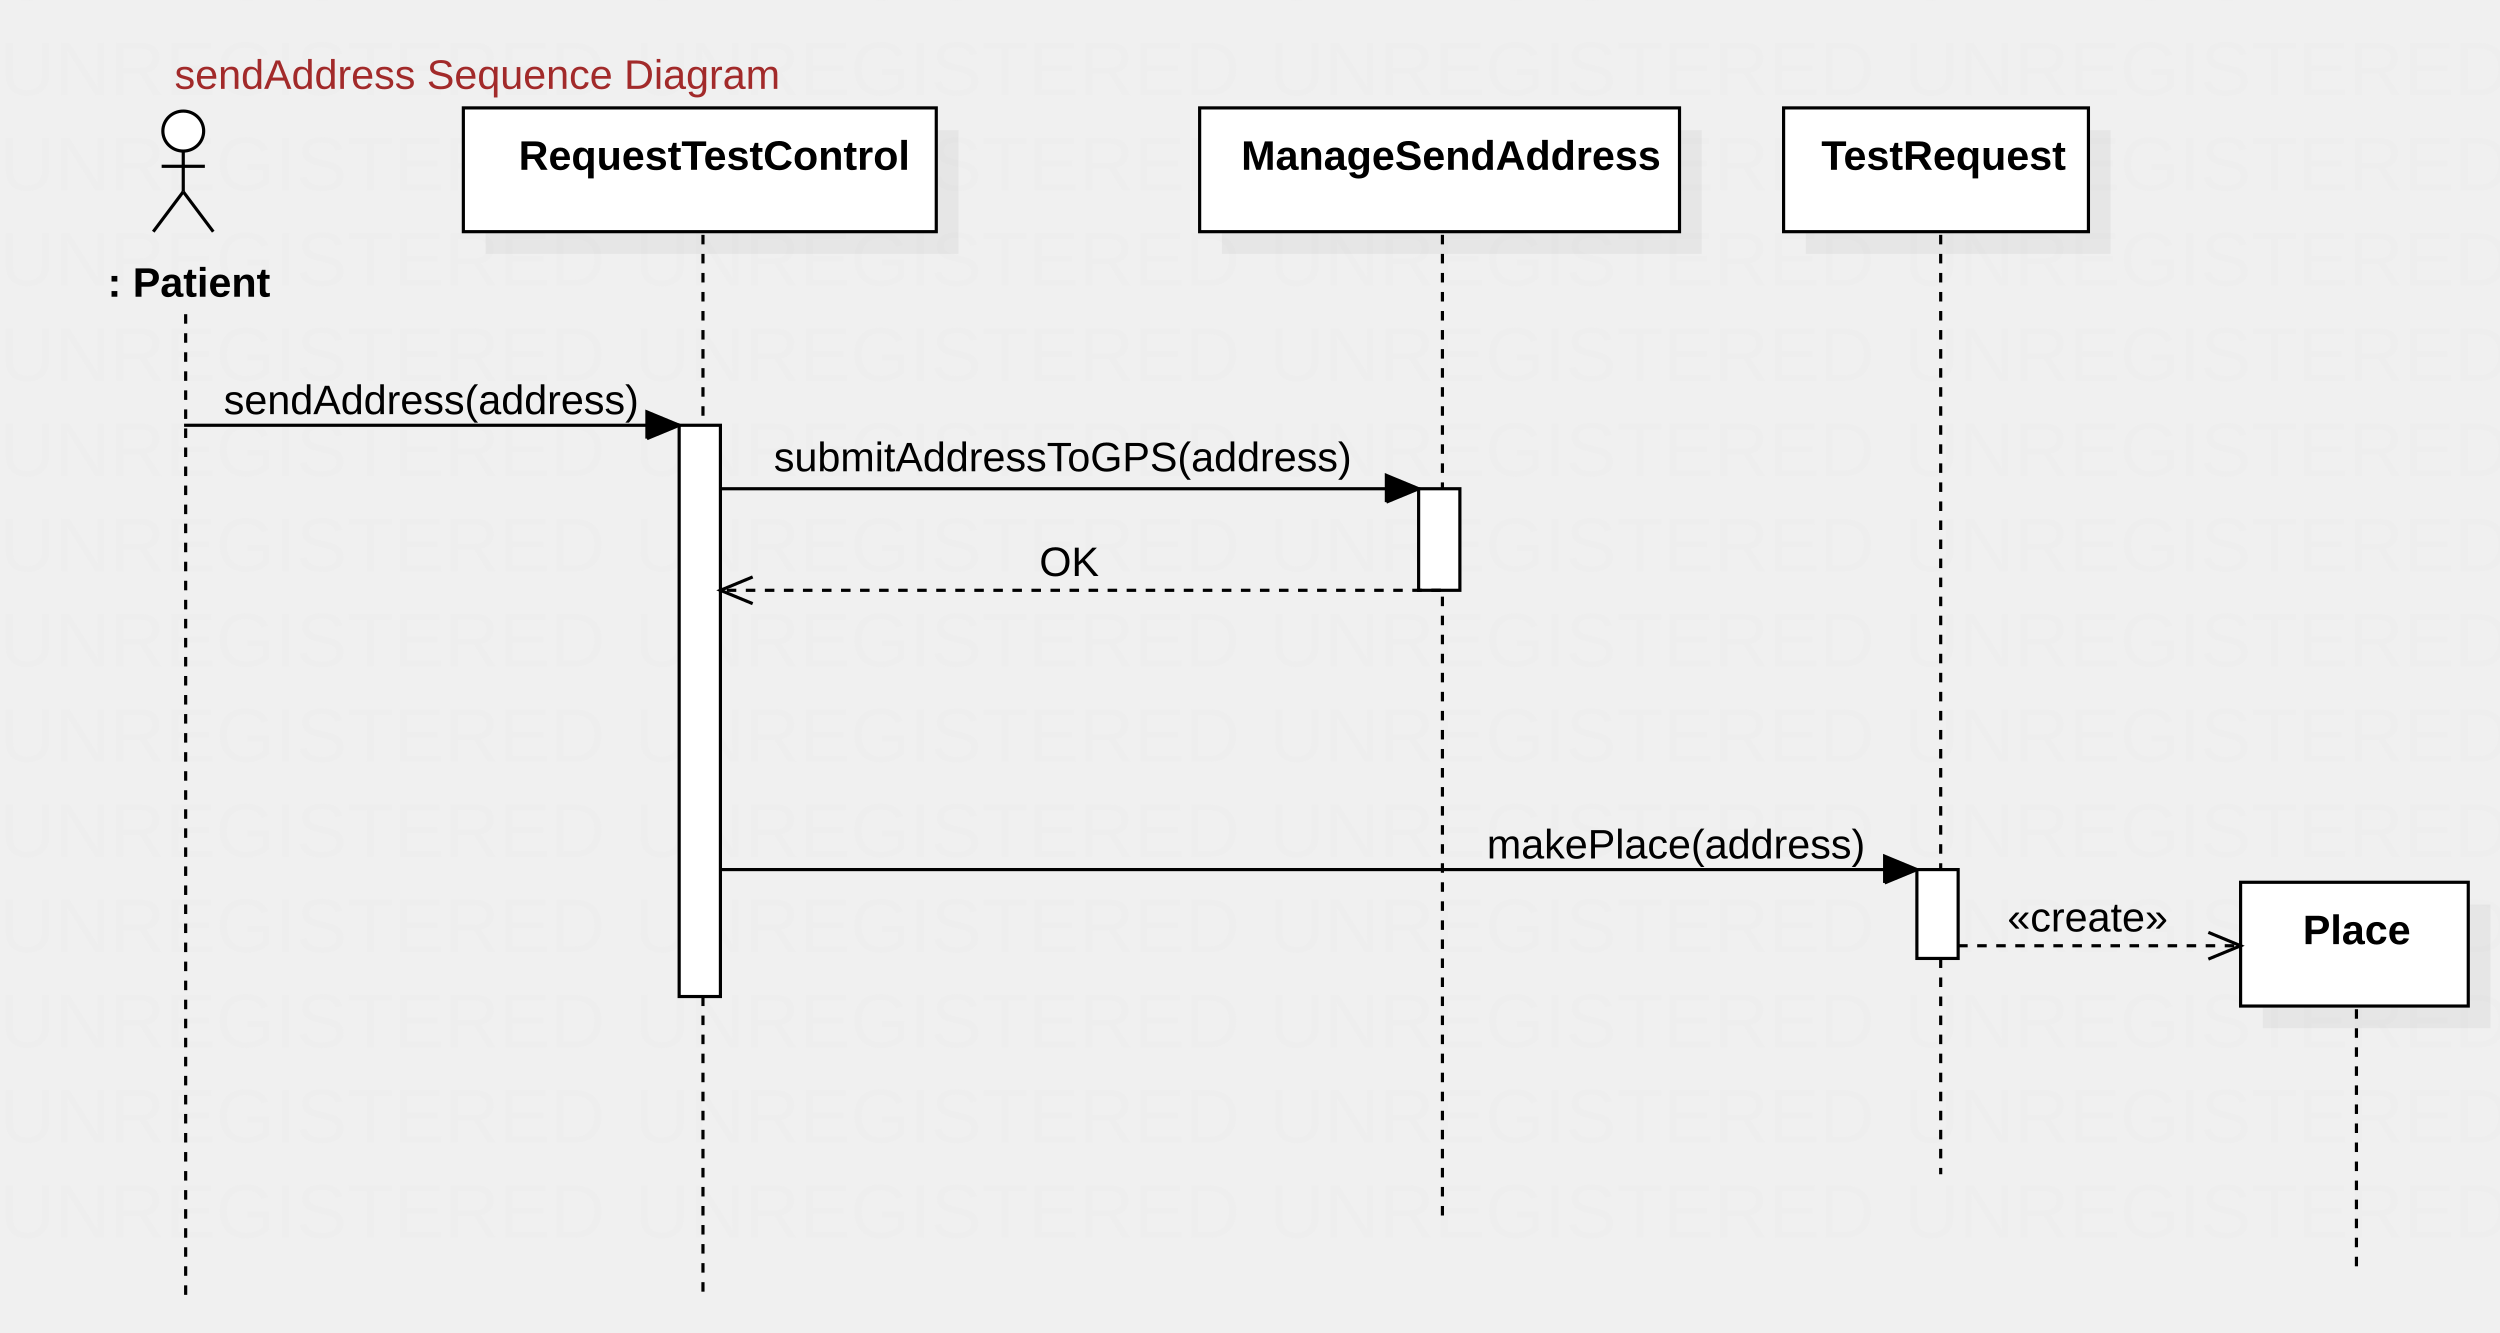
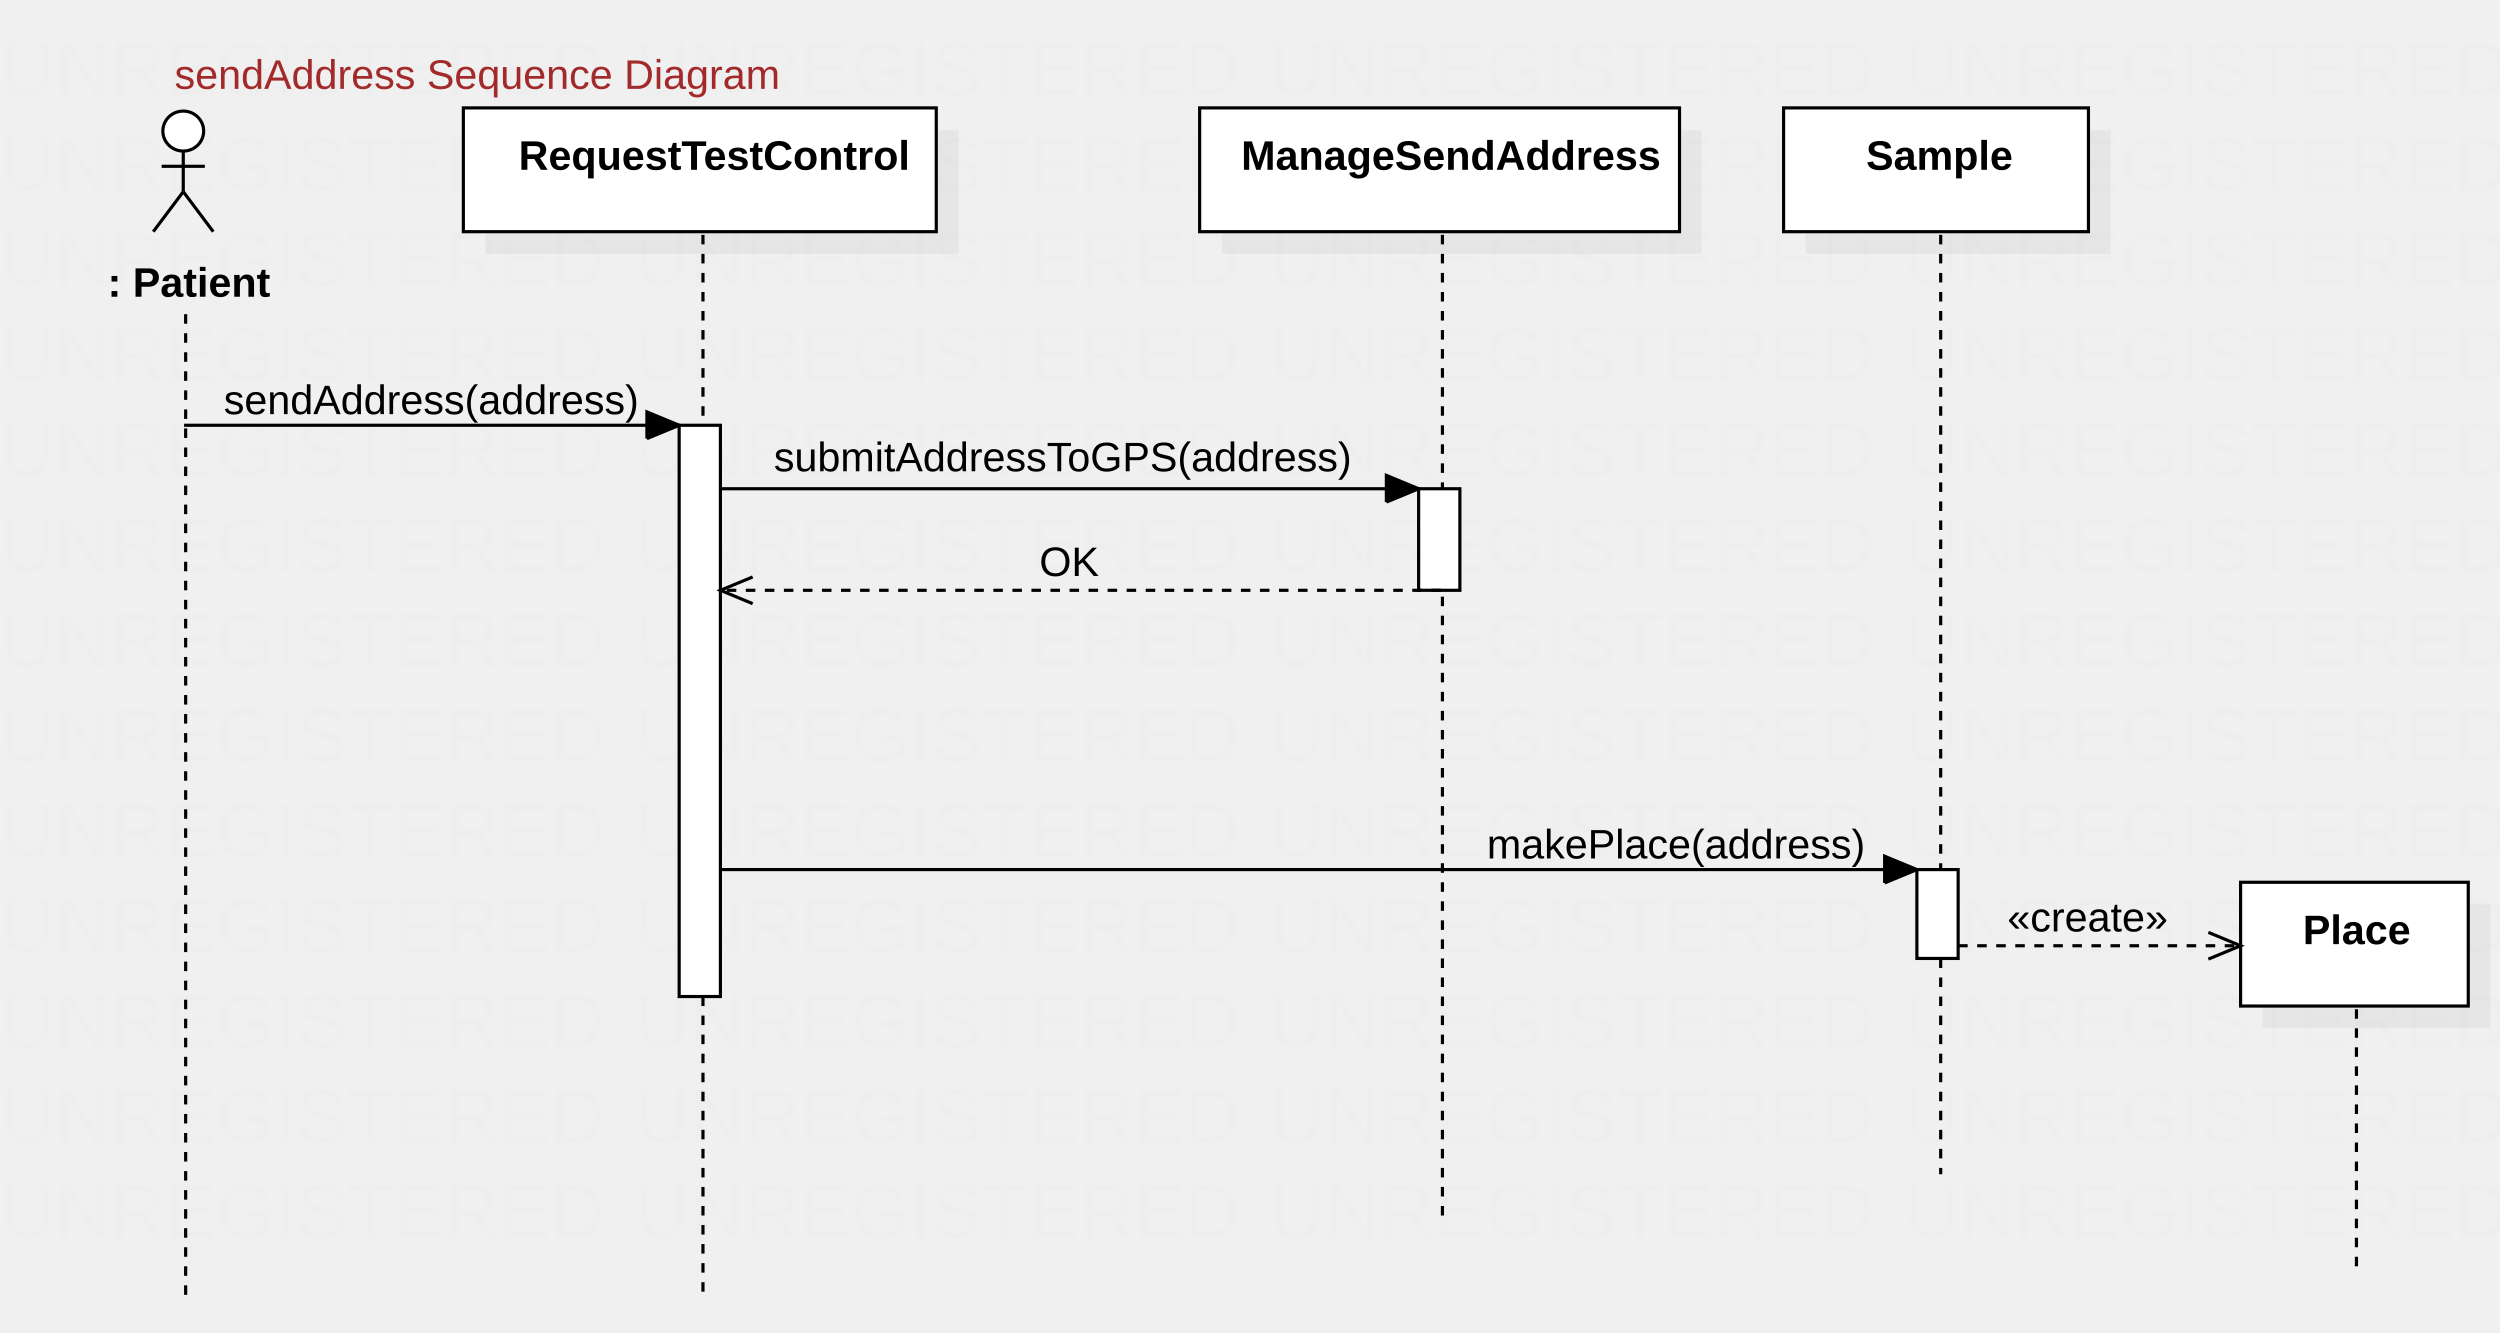
<svg xmlns="http://www.w3.org/2000/svg" version="1.1" width="787.736" height="420">
  <defs />
  <g>
    <text fill="#eeeeee" stroke="none" font-family="Arial" font-size="24px" font-style="normal" font-weight="normal" text-decoration="none" x="0" y="0">UNREGISTERED</text>
    <text fill="#eeeeee" stroke="none" font-family="Arial" font-size="24px" font-style="normal" font-weight="normal" text-decoration="none" x="0" y="30">UNREGISTERED</text>
    <text fill="#eeeeee" stroke="none" font-family="Arial" font-size="24px" font-style="normal" font-weight="normal" text-decoration="none" x="0" y="60">UNREGISTERED</text>
    <text fill="#eeeeee" stroke="none" font-family="Arial" font-size="24px" font-style="normal" font-weight="normal" text-decoration="none" x="0" y="90">UNREGISTERED</text>
    <text fill="#eeeeee" stroke="none" font-family="Arial" font-size="24px" font-style="normal" font-weight="normal" text-decoration="none" x="0" y="120">UNREGISTERED</text>
    <text fill="#eeeeee" stroke="none" font-family="Arial" font-size="24px" font-style="normal" font-weight="normal" text-decoration="none" x="0" y="150">UNREGISTERED</text>
    <text fill="#eeeeee" stroke="none" font-family="Arial" font-size="24px" font-style="normal" font-weight="normal" text-decoration="none" x="0" y="180">UNREGISTERED</text>
    <text fill="#eeeeee" stroke="none" font-family="Arial" font-size="24px" font-style="normal" font-weight="normal" text-decoration="none" x="0" y="210">UNREGISTERED</text>
    <text fill="#eeeeee" stroke="none" font-family="Arial" font-size="24px" font-style="normal" font-weight="normal" text-decoration="none" x="0" y="240">UNREGISTERED</text>
    <text fill="#eeeeee" stroke="none" font-family="Arial" font-size="24px" font-style="normal" font-weight="normal" text-decoration="none" x="0" y="270">UNREGISTERED</text>
    <text fill="#eeeeee" stroke="none" font-family="Arial" font-size="24px" font-style="normal" font-weight="normal" text-decoration="none" x="0" y="300">UNREGISTERED</text>
    <text fill="#eeeeee" stroke="none" font-family="Arial" font-size="24px" font-style="normal" font-weight="normal" text-decoration="none" x="0" y="330">UNREGISTERED</text>
    <text fill="#eeeeee" stroke="none" font-family="Arial" font-size="24px" font-style="normal" font-weight="normal" text-decoration="none" x="0" y="360">UNREGISTERED</text>
    <text fill="#eeeeee" stroke="none" font-family="Arial" font-size="24px" font-style="normal" font-weight="normal" text-decoration="none" x="0" y="390">UNREGISTERED</text>
    <text fill="#eeeeee" stroke="none" font-family="Arial" font-size="24px" font-style="normal" font-weight="normal" text-decoration="none" x="200" y="0">UNREGISTERED</text>
    <text fill="#eeeeee" stroke="none" font-family="Arial" font-size="24px" font-style="normal" font-weight="normal" text-decoration="none" x="200" y="30">UNREGISTERED</text>
    <text fill="#eeeeee" stroke="none" font-family="Arial" font-size="24px" font-style="normal" font-weight="normal" text-decoration="none" x="200" y="60">UNREGISTERED</text>
    <text fill="#eeeeee" stroke="none" font-family="Arial" font-size="24px" font-style="normal" font-weight="normal" text-decoration="none" x="200" y="90">UNREGISTERED</text>
    <text fill="#eeeeee" stroke="none" font-family="Arial" font-size="24px" font-style="normal" font-weight="normal" text-decoration="none" x="200" y="120">UNREGISTERED</text>
    <text fill="#eeeeee" stroke="none" font-family="Arial" font-size="24px" font-style="normal" font-weight="normal" text-decoration="none" x="200" y="150">UNREGISTERED</text>
    <text fill="#eeeeee" stroke="none" font-family="Arial" font-size="24px" font-style="normal" font-weight="normal" text-decoration="none" x="200" y="180">UNREGISTERED</text>
    <text fill="#eeeeee" stroke="none" font-family="Arial" font-size="24px" font-style="normal" font-weight="normal" text-decoration="none" x="200" y="210">UNREGISTERED</text>
    <text fill="#eeeeee" stroke="none" font-family="Arial" font-size="24px" font-style="normal" font-weight="normal" text-decoration="none" x="200" y="240">UNREGISTERED</text>
    <text fill="#eeeeee" stroke="none" font-family="Arial" font-size="24px" font-style="normal" font-weight="normal" text-decoration="none" x="200" y="270">UNREGISTERED</text>
    <text fill="#eeeeee" stroke="none" font-family="Arial" font-size="24px" font-style="normal" font-weight="normal" text-decoration="none" x="200" y="300">UNREGISTERED</text>
    <text fill="#eeeeee" stroke="none" font-family="Arial" font-size="24px" font-style="normal" font-weight="normal" text-decoration="none" x="200" y="330">UNREGISTERED</text>
    <text fill="#eeeeee" stroke="none" font-family="Arial" font-size="24px" font-style="normal" font-weight="normal" text-decoration="none" x="200" y="360">UNREGISTERED</text>
    <text fill="#eeeeee" stroke="none" font-family="Arial" font-size="24px" font-style="normal" font-weight="normal" text-decoration="none" x="200" y="390">UNREGISTERED</text>
    <text fill="#eeeeee" stroke="none" font-family="Arial" font-size="24px" font-style="normal" font-weight="normal" text-decoration="none" x="400" y="0">UNREGISTERED</text>
    <text fill="#eeeeee" stroke="none" font-family="Arial" font-size="24px" font-style="normal" font-weight="normal" text-decoration="none" x="400" y="30">UNREGISTERED</text>
    <text fill="#eeeeee" stroke="none" font-family="Arial" font-size="24px" font-style="normal" font-weight="normal" text-decoration="none" x="400" y="60">UNREGISTERED</text>
    <text fill="#eeeeee" stroke="none" font-family="Arial" font-size="24px" font-style="normal" font-weight="normal" text-decoration="none" x="400" y="90">UNREGISTERED</text>
    <text fill="#eeeeee" stroke="none" font-family="Arial" font-size="24px" font-style="normal" font-weight="normal" text-decoration="none" x="400" y="120">UNREGISTERED</text>
    <text fill="#eeeeee" stroke="none" font-family="Arial" font-size="24px" font-style="normal" font-weight="normal" text-decoration="none" x="400" y="150">UNREGISTERED</text>
    <text fill="#eeeeee" stroke="none" font-family="Arial" font-size="24px" font-style="normal" font-weight="normal" text-decoration="none" x="400" y="180">UNREGISTERED</text>
    <text fill="#eeeeee" stroke="none" font-family="Arial" font-size="24px" font-style="normal" font-weight="normal" text-decoration="none" x="400" y="210">UNREGISTERED</text>
    <text fill="#eeeeee" stroke="none" font-family="Arial" font-size="24px" font-style="normal" font-weight="normal" text-decoration="none" x="400" y="240">UNREGISTERED</text>
    <text fill="#eeeeee" stroke="none" font-family="Arial" font-size="24px" font-style="normal" font-weight="normal" text-decoration="none" x="400" y="270">UNREGISTERED</text>
    <text fill="#eeeeee" stroke="none" font-family="Arial" font-size="24px" font-style="normal" font-weight="normal" text-decoration="none" x="400" y="300">UNREGISTERED</text>
    <text fill="#eeeeee" stroke="none" font-family="Arial" font-size="24px" font-style="normal" font-weight="normal" text-decoration="none" x="400" y="330">UNREGISTERED</text>
    <text fill="#eeeeee" stroke="none" font-family="Arial" font-size="24px" font-style="normal" font-weight="normal" text-decoration="none" x="400" y="360">UNREGISTERED</text>
    <text fill="#eeeeee" stroke="none" font-family="Arial" font-size="24px" font-style="normal" font-weight="normal" text-decoration="none" x="400" y="390">UNREGISTERED</text>
    <text fill="#eeeeee" stroke="none" font-family="Arial" font-size="24px" font-style="normal" font-weight="normal" text-decoration="none" x="600" y="0">UNREGISTERED</text>
    <text fill="#eeeeee" stroke="none" font-family="Arial" font-size="24px" font-style="normal" font-weight="normal" text-decoration="none" x="600" y="30">UNREGISTERED</text>
    <text fill="#eeeeee" stroke="none" font-family="Arial" font-size="24px" font-style="normal" font-weight="normal" text-decoration="none" x="600" y="60">UNREGISTERED</text>
    <text fill="#eeeeee" stroke="none" font-family="Arial" font-size="24px" font-style="normal" font-weight="normal" text-decoration="none" x="600" y="90">UNREGISTERED</text>
    <text fill="#eeeeee" stroke="none" font-family="Arial" font-size="24px" font-style="normal" font-weight="normal" text-decoration="none" x="600" y="120">UNREGISTERED</text>
    <text fill="#eeeeee" stroke="none" font-family="Arial" font-size="24px" font-style="normal" font-weight="normal" text-decoration="none" x="600" y="150">UNREGISTERED</text>
    <text fill="#eeeeee" stroke="none" font-family="Arial" font-size="24px" font-style="normal" font-weight="normal" text-decoration="none" x="600" y="180">UNREGISTERED</text>
    <text fill="#eeeeee" stroke="none" font-family="Arial" font-size="24px" font-style="normal" font-weight="normal" text-decoration="none" x="600" y="210">UNREGISTERED</text>
    <text fill="#eeeeee" stroke="none" font-family="Arial" font-size="24px" font-style="normal" font-weight="normal" text-decoration="none" x="600" y="240">UNREGISTERED</text>
    <text fill="#eeeeee" stroke="none" font-family="Arial" font-size="24px" font-style="normal" font-weight="normal" text-decoration="none" x="600" y="270">UNREGISTERED</text>
    <text fill="#eeeeee" stroke="none" font-family="Arial" font-size="24px" font-style="normal" font-weight="normal" text-decoration="none" x="600" y="300">UNREGISTERED</text>
    <text fill="#eeeeee" stroke="none" font-family="Arial" font-size="24px" font-style="normal" font-weight="normal" text-decoration="none" x="600" y="330">UNREGISTERED</text>
    <text fill="#eeeeee" stroke="none" font-family="Arial" font-size="24px" font-style="normal" font-weight="normal" text-decoration="none" x="600" y="360">UNREGISTERED</text>
    <text fill="#eeeeee" stroke="none" font-family="Arial" font-size="24px" font-style="normal" font-weight="normal" text-decoration="none" x="600" y="390">UNREGISTERED</text>
    <g transform="translate(-30,-6) scale(1,1)">
      <path fill="#ffffff" stroke="none" d="M 81.314 47.3 C 81.314 43.821 84.193 41 87.743 41 C 91.294 41 94.172 43.821 94.172 47.3 C 94.172 50.779 91.294 53.6 87.743 53.6 C 84.193 53.6 81.314 50.779 81.314 47.3 Z" />
    </g>
    <g transform="translate(-30,-6) scale(1,1)">
      <path fill="none" stroke="#000000" d="M 81.314 47.3 C 81.314 43.821 84.193 41 87.743 41 C 91.294 41 94.172 43.821 94.172 47.3 C 94.172 50.779 91.294 53.6 87.743 53.6 C 84.193 53.6 81.314 50.779 81.314 47.3 Z" stroke-miterlimit="10" />
    </g>
    <g transform="translate(-30,-6) scale(1,1)">
      <path fill="none" stroke="#000000" d="M 87.743 53.6 L 87.743 66.4" stroke-miterlimit="10" />
    </g>
    <g transform="translate(-30,-6) scale(1,1)">
      <path fill="none" stroke="#000000" d="M 80.936 58.4 L 94.551 58.4" stroke-miterlimit="10" />
    </g>
    <g transform="translate(-30,-6) scale(1,1)">
      <path fill="none" stroke="#000000" d="M 87.743 66.4 L 78.289 79" stroke-miterlimit="10" />
    </g>
    <g transform="translate(-30,-6) scale(1,1)">
      <path fill="none" stroke="#000000" d="M 87.743 66.4 L 97.198 79" stroke-miterlimit="10" />
    </g>
    <g transform="translate(-30,-6) scale(1,1)">
      <g>
        <path fill="none" stroke="none" />
        <text fill="#000000" stroke="none" font-family="Arial" font-size="13px" font-style="normal" font-weight="bold" text-decoration="none" x="63.895" y="99.5">: Patient</text>
      </g>
    </g>
    <g transform="translate(-30,-6) scale(1,1)">
      <path fill="none" stroke="#000000" d="M 88.5 105 L 88.5 416" stroke-miterlimit="10" stroke-dasharray="3" />
    </g>
    <g transform="translate(-30,-6) scale(1,1)">
      <rect fill="#C0C0C0" stroke="none" x="183" y="47" width="149.013" height="39" opacity="0.2" />
    </g>
    <g transform="translate(-30,-6) scale(1,1)">
      <rect fill="#ffffff" stroke="none" x="176" y="40" width="149.013" height="39" />
    </g>
    <g transform="translate(-30,-6) scale(1,1)">
      <path fill="none" stroke="#000000" d="M 176 40 L 325.013 40 L 325.013 79 L 176 79 L 176 40 Z Z" stroke-miterlimit="10" />
    </g>
    <g transform="translate(-30,-6) scale(1,1)">
      <g>
        <path fill="none" stroke="none" />
        <text fill="#000000" stroke="none" font-family="Arial" font-size="13px" font-style="normal" font-weight="bold" text-decoration="none" x="193.422" y="59.5">RequestTestControl</text>
      </g>
    </g>
    <g transform="translate(-30,-6) scale(1,1)">
      <path fill="none" stroke="#000000" d="M 251.5 80 L 251.5 416" stroke-miterlimit="10" stroke-dasharray="3" />
    </g>
    <g transform="translate(-30,-6) scale(1,1)">
      <rect fill="#C0C0C0" stroke="none" x="415" y="47" width="151.203" height="39" opacity="0.2" />
    </g>
    <g transform="translate(-30,-6) scale(1,1)">
      <rect fill="#ffffff" stroke="none" x="408" y="40" width="151.203" height="39" />
    </g>
    <g transform="translate(-30,-6) scale(1,1)">
      <path fill="none" stroke="#000000" d="M 408 40 L 559.203 40 L 559.203 79 L 408 79 L 408 40 Z Z" stroke-miterlimit="10" />
    </g>
    <g transform="translate(-30,-6) scale(1,1)">
      <g>
        <path fill="none" stroke="none" />
        <text fill="#000000" stroke="none" font-family="Arial" font-size="13px" font-style="normal" font-weight="bold" text-decoration="none" x="421.086" y="59.5">ManageSendAddress</text>
      </g>
    </g>
    <g transform="translate(-30,-6) scale(1,1)">
      <path fill="none" stroke="#000000" d="M 484.5 80 L 484.5 392" stroke-miterlimit="10" stroke-dasharray="3" />
    </g>
    <g transform="translate(-30,-6) scale(1,1)">
      <rect fill="#C0C0C0" stroke="none" x="743" y="291" width="71.736" height="39" opacity="0.2" />
    </g>
    <g transform="translate(-30,-6) scale(1,1)">
      <rect fill="#ffffff" stroke="none" x="736" y="284" width="71.736" height="39" />
    </g>
    <g transform="translate(-30,-6) scale(1,1)">
      <path fill="none" stroke="#000000" d="M 736 284 L 807.736 284 L 807.736 323 L 736 323 L 736 284 Z Z" stroke-miterlimit="10" />
    </g>
    <g transform="translate(-30,-6) scale(1,1)">
      <g>
        <path fill="none" stroke="none" />
        <text fill="#000000" stroke="none" font-family="Arial" font-size="13px" font-style="normal" font-weight="bold" text-decoration="none" x="755.609" y="303.5">Place</text>
      </g>
    </g>
    <g transform="translate(-30,-6) scale(1,1)">
      <path fill="none" stroke="#000000" d="M 772.5 324 L 772.5 408" stroke-miterlimit="10" stroke-dasharray="3" />
    </g>
    <g transform="translate(-30,-6) scale(1,1)">
      <g>
        <path fill="none" stroke="none" />
        <text fill="#a22a2a" stroke="none" font-family="Arial" font-size="13px" font-style="normal" font-weight="normal" text-decoration="none" x="85" y="34">sendAddress Sequence Diagram</text>
      </g>
    </g>
    <g transform="translate(-30,-6) scale(1,1)">
      <rect fill="#C0C0C0" stroke="none" x="599" y="47" width="96.054" height="39" opacity="0.2" />
    </g>
    <g transform="translate(-30,-6) scale(1,1)">
      <rect fill="#ffffff" stroke="none" x="592" y="40" width="96.054" height="39" />
    </g>
    <g transform="translate(-30,-6) scale(1,1)">
      <path fill="none" stroke="#000000" d="M 592 40 L 688.054 40 L 688.054 79 L 592 79 L 592 40 Z Z" stroke-miterlimit="10" />
    </g>
    <g transform="translate(-30,-6) scale(1,1)">
      <g>
        <path fill="none" stroke="none" />
-         <text fill="#000000" stroke="none" font-family="Arial" font-size="13px" font-style="normal" font-weight="bold" text-decoration="none" x="603.896" y="59.5">TestRequest</text>
+         <text fill="#000000" stroke="none" font-family="Arial" font-size="13px" font-style="normal" font-weight="bold" text-decoration="none" x="617.988" y="59.5">Sample</text>
      </g>
    </g>
    <g transform="translate(-30,-6) scale(1,1)">
      <path fill="none" stroke="#000000" d="M 641.5 80 L 641.5 376" stroke-miterlimit="10" stroke-dasharray="3" />
    </g>
    <g transform="translate(-30,-6) scale(1,1)">
      <path fill="none" stroke="#000000" d="M 88 140 L 244 140" stroke-miterlimit="10" />
    </g>
    <g transform="translate(-30,-6) scale(1,1)">
      <path fill="#000000" stroke="none" d="M 233.837 144.21 L 244 140 L 233.837 135.79" />
    </g>
    <g transform="translate(-30,-6) scale(1,1)">
      <path fill="none" stroke="#000000" d="M 233.837 144.21 L 244 140 L 233.837 135.79 L 233.837 144.21" stroke-miterlimit="10" />
    </g>
    <g transform="translate(-30,-6) scale(1,1)">
      <g>
        <path fill="none" stroke="none" />
        <text fill="#000000" stroke="none" font-family="Arial" font-size="13px" font-style="normal" font-weight="normal" text-decoration="none" x="100.5" y="136.5">sendAddress(address)</text>
      </g>
    </g>
    <g transform="translate(-30,-6) scale(1,1)">
      <rect fill="#ffffff" stroke="none" x="244" y="140" width="13" height="180" />
    </g>
    <g transform="translate(-30,-6) scale(1,1)">
      <path fill="none" stroke="#000000" d="M 244 140 L 257 140 L 257 320 L 244 320 L 244 140 Z Z" stroke-miterlimit="10" />
    </g>
    <g transform="translate(-30,-6) scale(1,1)">
      <path fill="none" stroke="#000000" d="M 257 160 L 477 160" stroke-miterlimit="10" />
    </g>
    <g transform="translate(-30,-6) scale(1,1)">
      <path fill="#000000" stroke="none" d="M 466.837 164.21 L 477 160 L 466.837 155.79" />
    </g>
    <g transform="translate(-30,-6) scale(1,1)">
      <path fill="none" stroke="#000000" d="M 466.837 164.21 L 477 160 L 466.837 155.79 L 466.837 164.21" stroke-miterlimit="10" />
    </g>
    <g transform="translate(-30,-6) scale(1,1)">
      <g>
        <path fill="none" stroke="none" />
        <text fill="#000000" stroke="none" font-family="Arial" font-size="13px" font-style="normal" font-weight="normal" text-decoration="none" x="273.829" y="154.5">submitAddressToGPS(address)</text>
      </g>
    </g>
    <g transform="translate(-30,-6) scale(1,1)">
      <rect fill="#ffffff" stroke="none" x="477" y="160" width="13" height="32" />
    </g>
    <g transform="translate(-30,-6) scale(1,1)">
      <path fill="none" stroke="#000000" d="M 477 160 L 490 160 L 490 192 L 477 192 L 477 160 Z Z" stroke-miterlimit="10" />
    </g>
    <g transform="translate(-30,-6) scale(1,1)">
      <path fill="none" stroke="#000000" d="M 484 192 L 257 192" stroke-miterlimit="10" stroke-dasharray="3" />
    </g>
    <g transform="translate(-30,-6) scale(1,1)">
      <path fill="none" stroke="#000000" d="M 267.163 187.79 L 257 192 L 267.163 196.21" stroke-miterlimit="10" />
    </g>
    <g transform="translate(-30,-6) scale(1,1)">
      <g>
        <path fill="none" stroke="none" />
        <text fill="#000000" stroke="none" font-family="Arial" font-size="13px" font-style="normal" font-weight="normal" text-decoration="none" x="357.5" y="187.5">OK</text>
      </g>
    </g>
    <g transform="translate(-30,-6) scale(1,1)">
      <path fill="none" stroke="#000000" d="M 257 280 L 634 280" stroke-miterlimit="10" />
    </g>
    <g transform="translate(-30,-6) scale(1,1)">
      <path fill="#000000" stroke="none" d="M 623.837 284.21 L 634 280 L 623.837 275.79" />
    </g>
    <g transform="translate(-30,-6) scale(1,1)">
      <path fill="none" stroke="#000000" d="M 623.837 284.21 L 634 280 L 623.837 275.79 L 623.837 284.21" stroke-miterlimit="10" />
    </g>
    <g transform="translate(-30,-6) scale(1,1)">
      <g>
        <path fill="none" stroke="none" />
        <text fill="#000000" stroke="none" font-family="Arial" font-size="13px" font-style="normal" font-weight="normal" text-decoration="none" x="498.5" y="276.5">makePlace(address)</text>
      </g>
    </g>
    <g transform="translate(-30,-6) scale(1,1)">
      <rect fill="#ffffff" stroke="none" x="634" y="280" width="13" height="28" />
    </g>
    <g transform="translate(-30,-6) scale(1,1)">
      <path fill="none" stroke="#000000" d="M 634 280 L 647 280 L 647 308 L 634 308 L 634 280 Z Z" stroke-miterlimit="10" />
    </g>
    <g transform="translate(-30,-6) scale(1,1)">
      <path fill="none" stroke="#000000" d="M 647 304 L 736 304" stroke-miterlimit="10" stroke-dasharray="3" />
    </g>
    <g transform="translate(-30,-6) scale(1,1)">
      <path fill="none" stroke="#000000" d="M 725.837 308.21 L 736 304 L 725.837 299.79" stroke-miterlimit="10" />
    </g>
    <g transform="translate(-30,-6) scale(1,1)">
      <g>
        <path fill="none" stroke="none" />
        <text fill="#000000" stroke="none" font-family="Arial" font-size="13px" font-style="normal" font-weight="normal" text-decoration="none" x="662.5" y="299.5">«create»</text>
      </g>
    </g>
  </g>
</svg>
